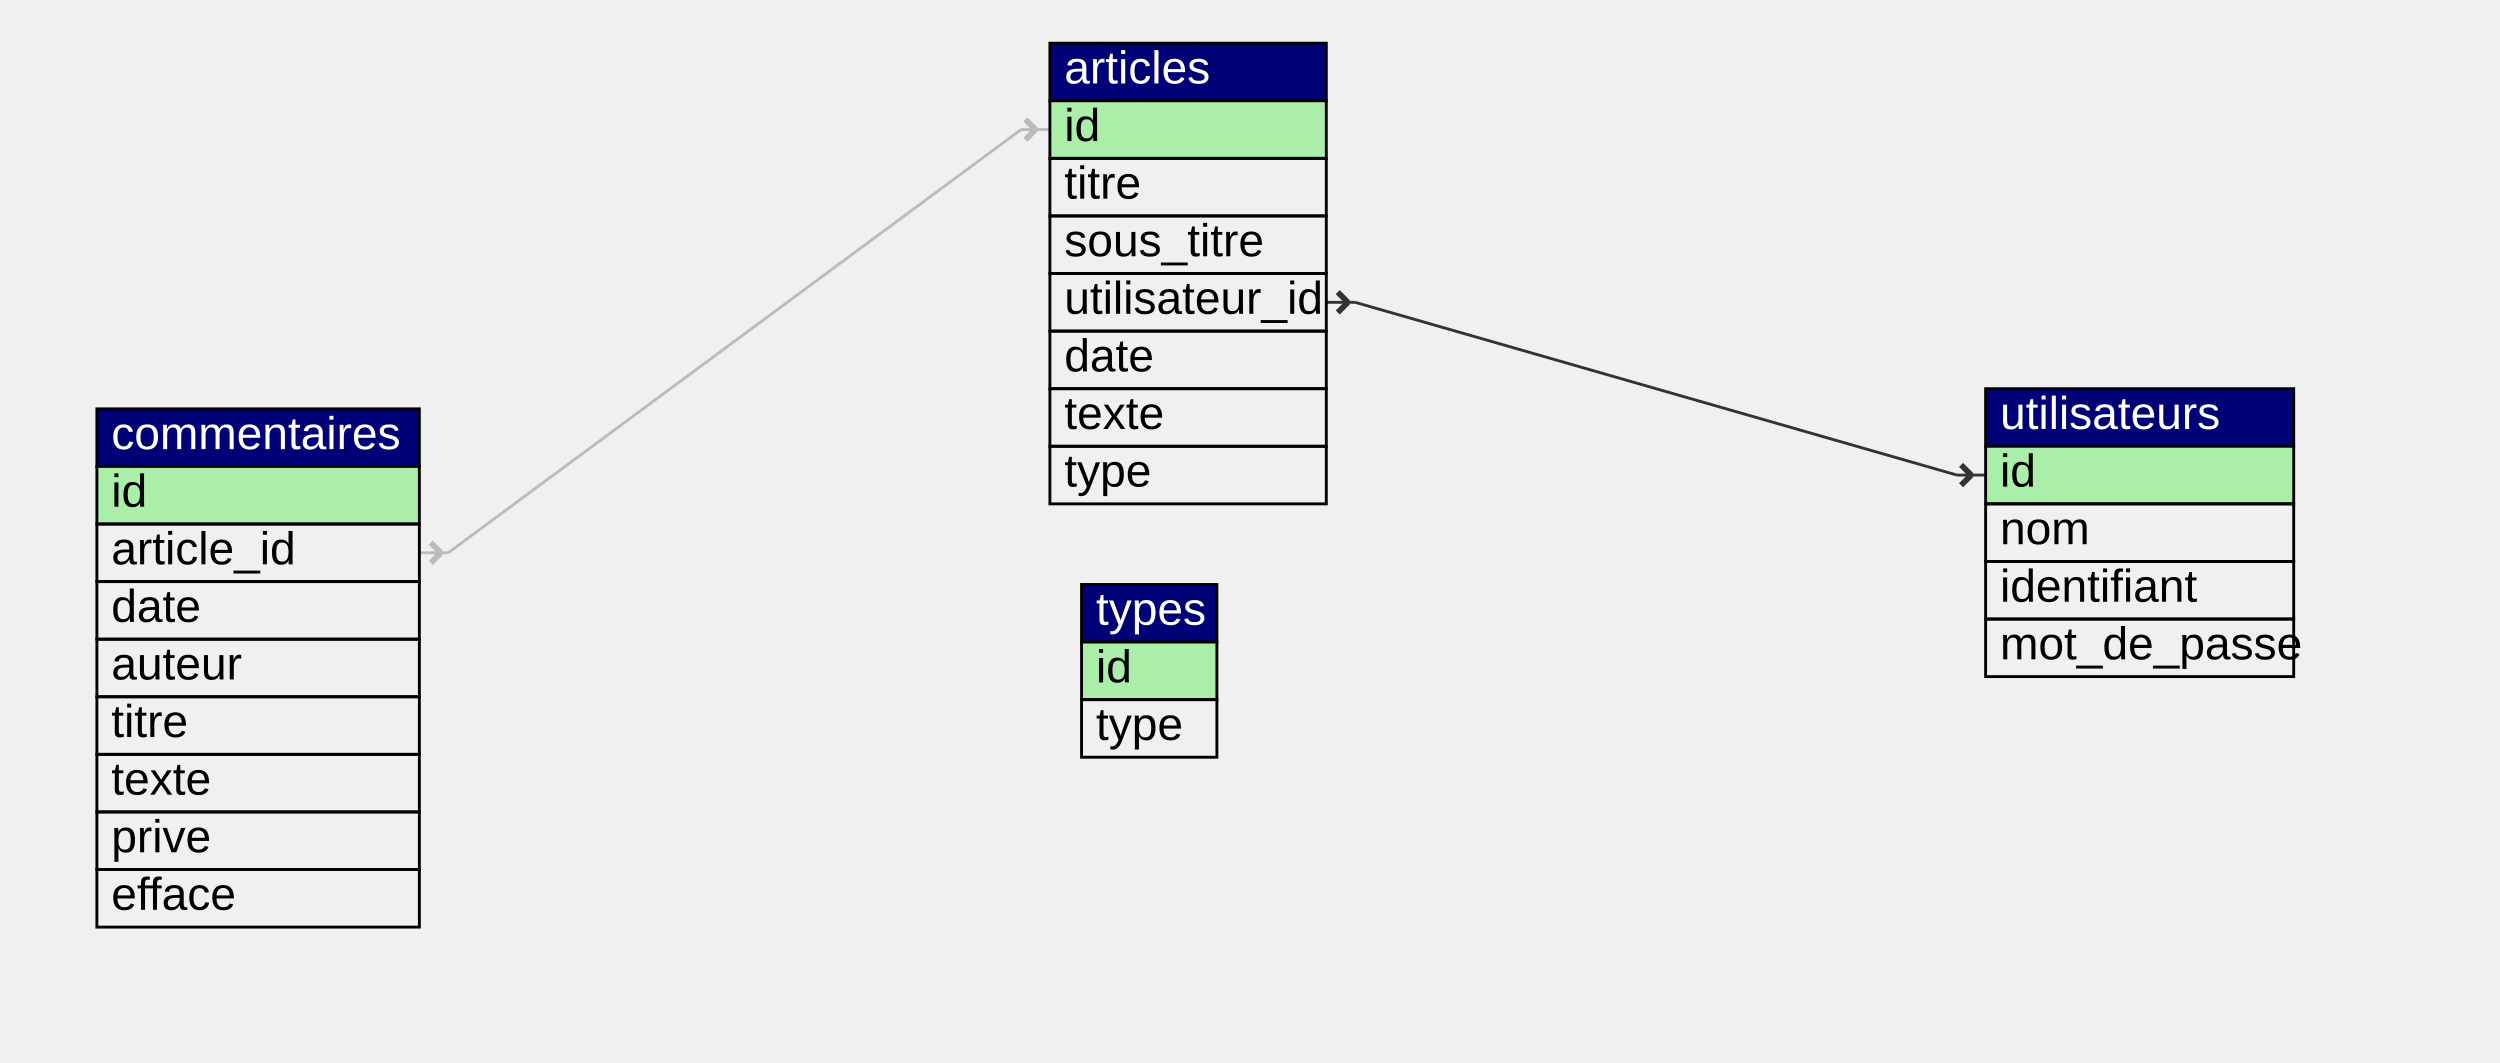
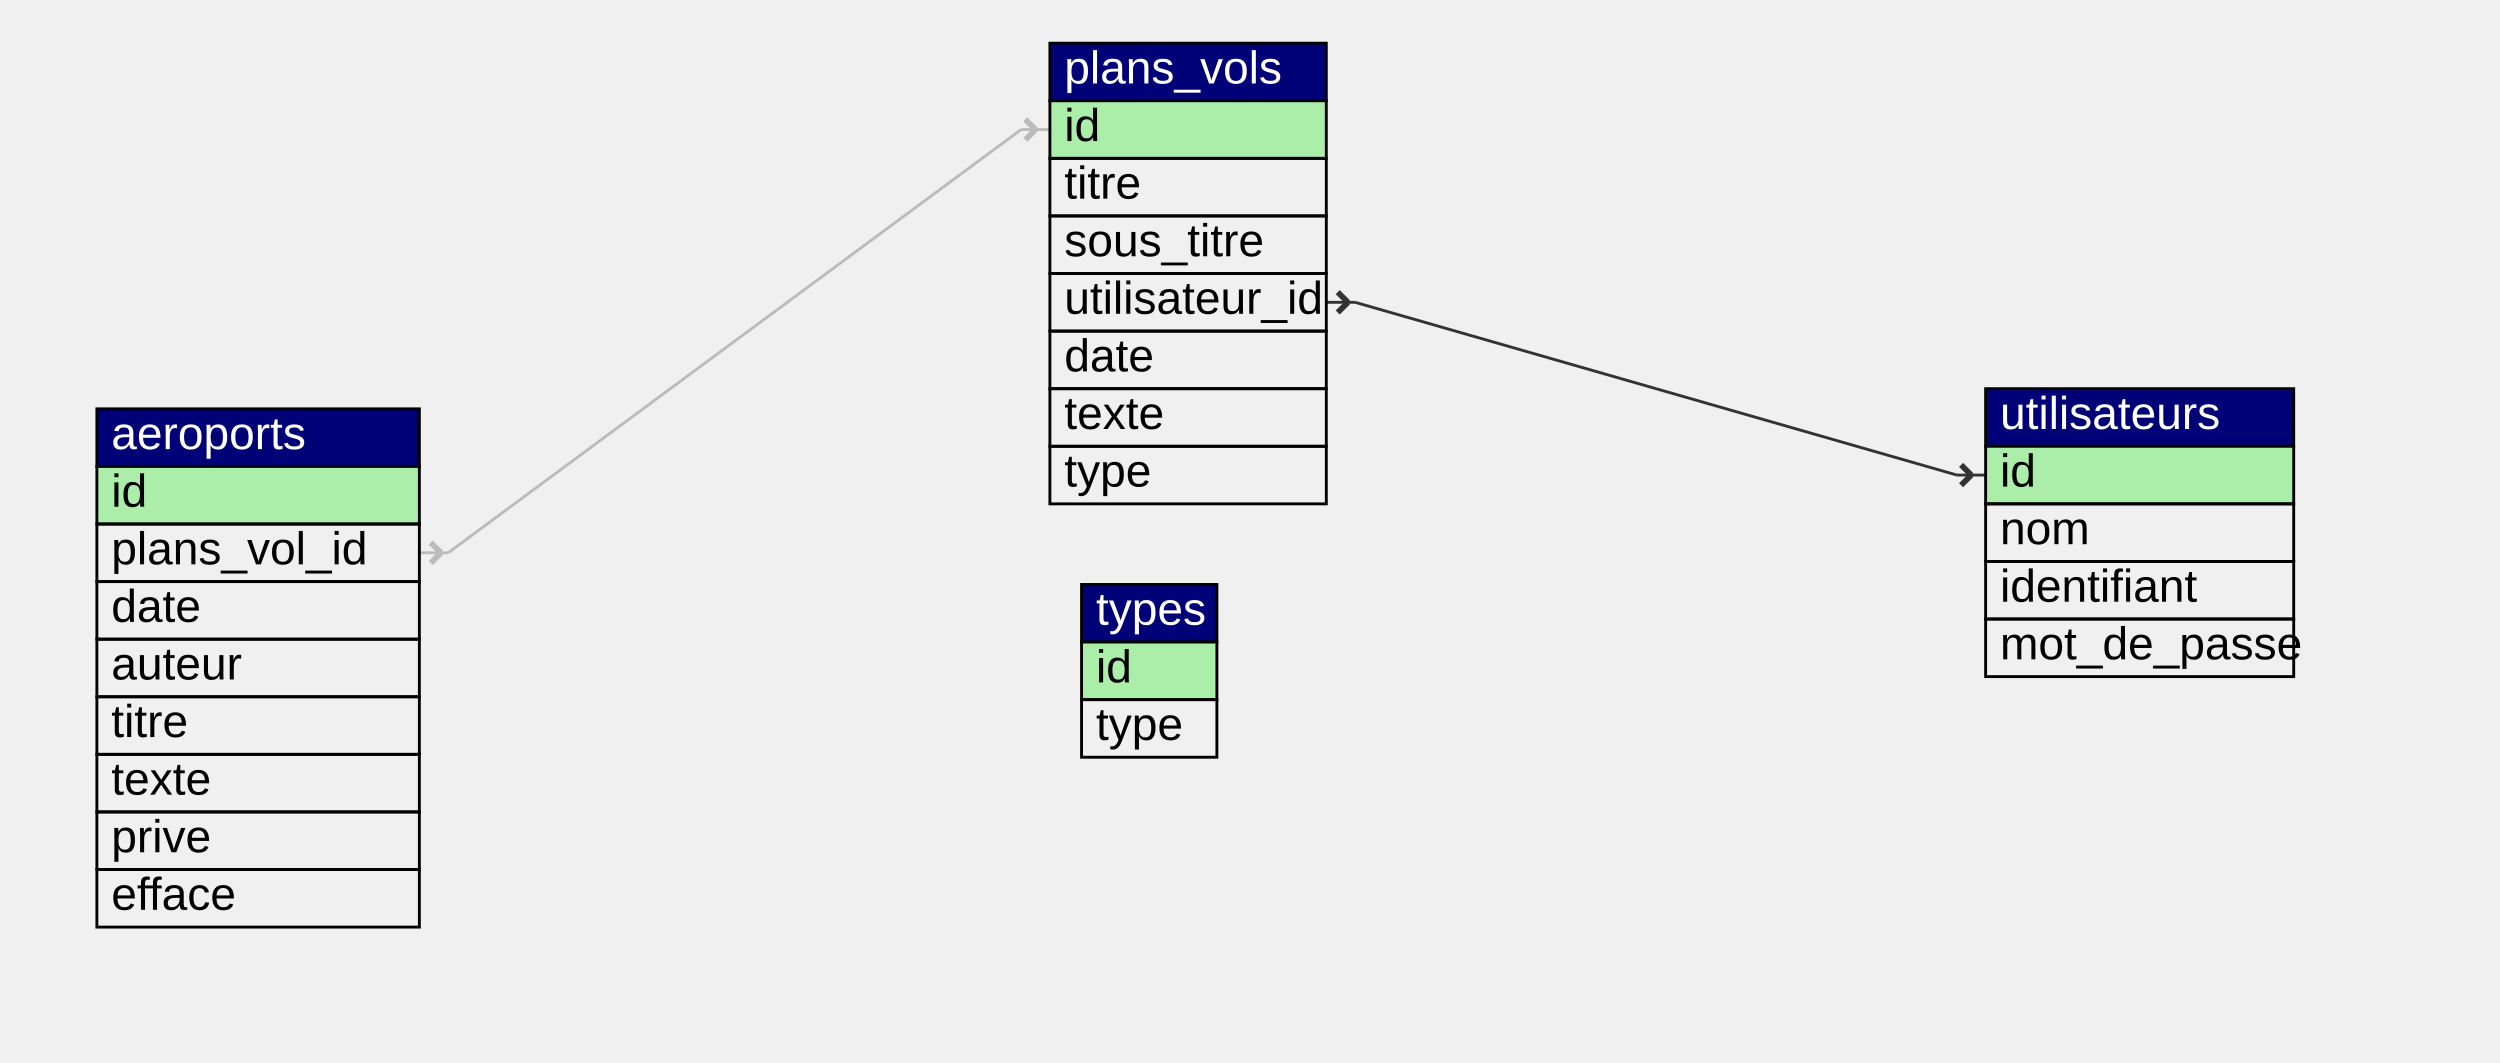
<svg xmlns="http://www.w3.org/2000/svg" viewBox="38 32 831 369" width="793px" height="337px" version="1.1">
  <line x1="480" y1="137" x2="490" y2="137" style="stroke:#333;stroke-width:1;" />
  <line x1="699" y1="197" x2="709" y2="197" style="stroke:#333;stroke-width:1;" />
  <line x1="490" y1="137" x2="699" y2="197" style="stroke:#333;stroke-width:1;" />
  <line x1="487.5" y1="137" x2="483.964" y2="140.536" style="stroke:#333;stroke-width:2;" />
  <line x1="487.5" y1="137" x2="483.964" y2="133.464" style="stroke:#333;stroke-width:2;" />
  <line x1="704" y1="197" x2="700.464" y2="200.536" style="stroke:#333;stroke-width:2;" />
  <line x1="704" y1="197" x2="700.464" y2="193.464" style="stroke:#333;stroke-width:2;" />
  <line x1="165" y1="224" x2="175" y2="224" style="stroke:#bbb;stroke-width:1;" />
  <line x1="374" y1="77" x2="384" y2="77" style="stroke:#bbb;stroke-width:1;" />
  <line x1="175" y1="224" x2="374" y2="77" style="stroke:#bbb;stroke-width:1;" />
  <line x1="172.5" y1="224" x2="168.964" y2="227.536" style="stroke:#bbb;stroke-width:2;" />
  <line x1="172.5" y1="224" x2="168.964" y2="220.464" style="stroke:#bbb;stroke-width:2;" />
  <line x1="379" y1="77" x2="375.464" y2="80.536" style="stroke:#bbb;stroke-width:2;" />
  <line x1="379" y1="77" x2="375.464" y2="73.464" style="stroke:#bbb;stroke-width:2;" />
  <rect width="96" height="20" x="384" y="47" style="fill:#007;stroke:black;" />
-   <text width="96" height="20" x="389" y="61" style="fill:#fff;" font-family="Arial" font-size="16px"> articles</text>
+   <text width="96" height="20" x="389" y="61" style="fill:#fff;" font-family="Arial" font-size="16px"> plans_vols</text>
  <rect width="96" height="20" x="384" y="67" style="fill:#aea;stroke:black;" />
  <text width="96" height="20" x="389" y="81" style="fill:black;" font-family="Arial" font-size="16px">id</text>
  <rect width="96" height="20" x="384" y="87" style="fill:none;stroke:black;" />
  <text width="96" height="20" x="389" y="101" style="fill:black;" font-family="Arial" font-size="16px">titre</text>
  <rect width="96" height="20" x="384" y="107" style="fill:none;stroke:black;" />
  <text width="96" height="20" x="389" y="121" style="fill:black;" font-family="Arial" font-size="16px">sous_titre</text>
  <rect width="96" height="20" x="384" y="127" style="fill:none;stroke:black;" />
  <text width="96" height="20" x="389" y="141" style="fill:black;" font-family="Arial" font-size="16px">utilisateur_id</text>
  <rect width="96" height="20" x="384" y="147" style="fill:none;stroke:black;" />
  <text width="96" height="20" x="389" y="161" style="fill:black;" font-family="Arial" font-size="16px">date</text>
  <rect width="96" height="20" x="384" y="167" style="fill:none;stroke:black;" />
  <text width="96" height="20" x="389" y="181" style="fill:black;" font-family="Arial" font-size="16px">texte</text>
  <rect width="96" height="20" x="384" y="187" style="fill:none;stroke:black;" />
  <text width="96" height="20" x="389" y="201" style="fill:black;" font-family="Arial" font-size="16px">type</text>
  <rect width="112" height="20" x="53" y="174" style="fill:#007;stroke:black;" />
-   <text width="112" height="20" x="58" y="188" style="fill:#fff;" font-family="Arial" font-size="16px"> commentaires</text>
+   <text width="112" height="20" x="58" y="188" style="fill:#fff;" font-family="Arial" font-size="16px"> aeroports</text>
  <rect width="112" height="20" x="53" y="194" style="fill:#aea;stroke:black;" />
  <text width="112" height="20" x="58" y="208" style="fill:black;" font-family="Arial" font-size="16px">id</text>
  <rect width="112" height="20" x="53" y="214" style="fill:none;stroke:black;" />
-   <text width="112" height="20" x="58" y="228" style="fill:black;" font-family="Arial" font-size="16px">article_id</text>
+   <text width="112" height="20" x="58" y="228" style="fill:black;" font-family="Arial" font-size="16px">plans_vol_id</text>
  <rect width="112" height="20" x="53" y="234" style="fill:none;stroke:black;" />
  <text width="112" height="20" x="58" y="248" style="fill:black;" font-family="Arial" font-size="16px">date</text>
  <rect width="112" height="20" x="53" y="254" style="fill:none;stroke:black;" />
  <text width="112" height="20" x="58" y="268" style="fill:black;" font-family="Arial" font-size="16px">auteur</text>
  <rect width="112" height="20" x="53" y="274" style="fill:none;stroke:black;" />
  <text width="112" height="20" x="58" y="288" style="fill:black;" font-family="Arial" font-size="16px">titre</text>
  <rect width="112" height="20" x="53" y="294" style="fill:none;stroke:black;" />
  <text width="112" height="20" x="58" y="308" style="fill:black;" font-family="Arial" font-size="16px">texte</text>
  <rect width="112" height="20" x="53" y="314" style="fill:none;stroke:black;" />
  <text width="112" height="20" x="58" y="328" style="fill:black;" font-family="Arial" font-size="16px">prive</text>
  <rect width="112" height="20" x="53" y="334" style="fill:none;stroke:black;" />
  <text width="112" height="20" x="58" y="348" style="fill:black;" font-family="Arial" font-size="16px">efface</text>
  <rect width="47" height="20" x="395" y="235" style="fill:#007;stroke:black;" />
  <text width="47" height="20" x="400" y="249" style="fill:#fff;" font-family="Arial" font-size="16px"> types</text>
  <rect width="47" height="20" x="395" y="255" style="fill:#aea;stroke:black;" />
  <text width="47" height="20" x="400" y="269" style="fill:black;" font-family="Arial" font-size="16px">id</text>
  <rect width="47" height="20" x="395" y="275" style="fill:none;stroke:black;" />
  <text width="47" height="20" x="400" y="289" style="fill:black;" font-family="Arial" font-size="16px">type</text>
  <rect width="107" height="20" x="709" y="167" style="fill:#007;stroke:black;" />
  <text width="107" height="20" x="714" y="181" style="fill:#fff;" font-family="Arial" font-size="16px"> utilisateurs</text>
  <rect width="107" height="20" x="709" y="187" style="fill:#aea;stroke:black;" />
  <text width="107" height="20" x="714" y="201" style="fill:black;" font-family="Arial" font-size="16px">id</text>
  <rect width="107" height="20" x="709" y="207" style="fill:none;stroke:black;" />
  <text width="107" height="20" x="714" y="221" style="fill:black;" font-family="Arial" font-size="16px">nom</text>
  <rect width="107" height="20" x="709" y="227" style="fill:none;stroke:black;" />
  <text width="107" height="20" x="714" y="241" style="fill:black;" font-family="Arial" font-size="16px">identifiant</text>
  <rect width="107" height="20" x="709" y="247" style="fill:none;stroke:black;" />
  <text width="107" height="20" x="714" y="261" style="fill:black;" font-family="Arial" font-size="16px">mot_de_passe</text>
</svg>
